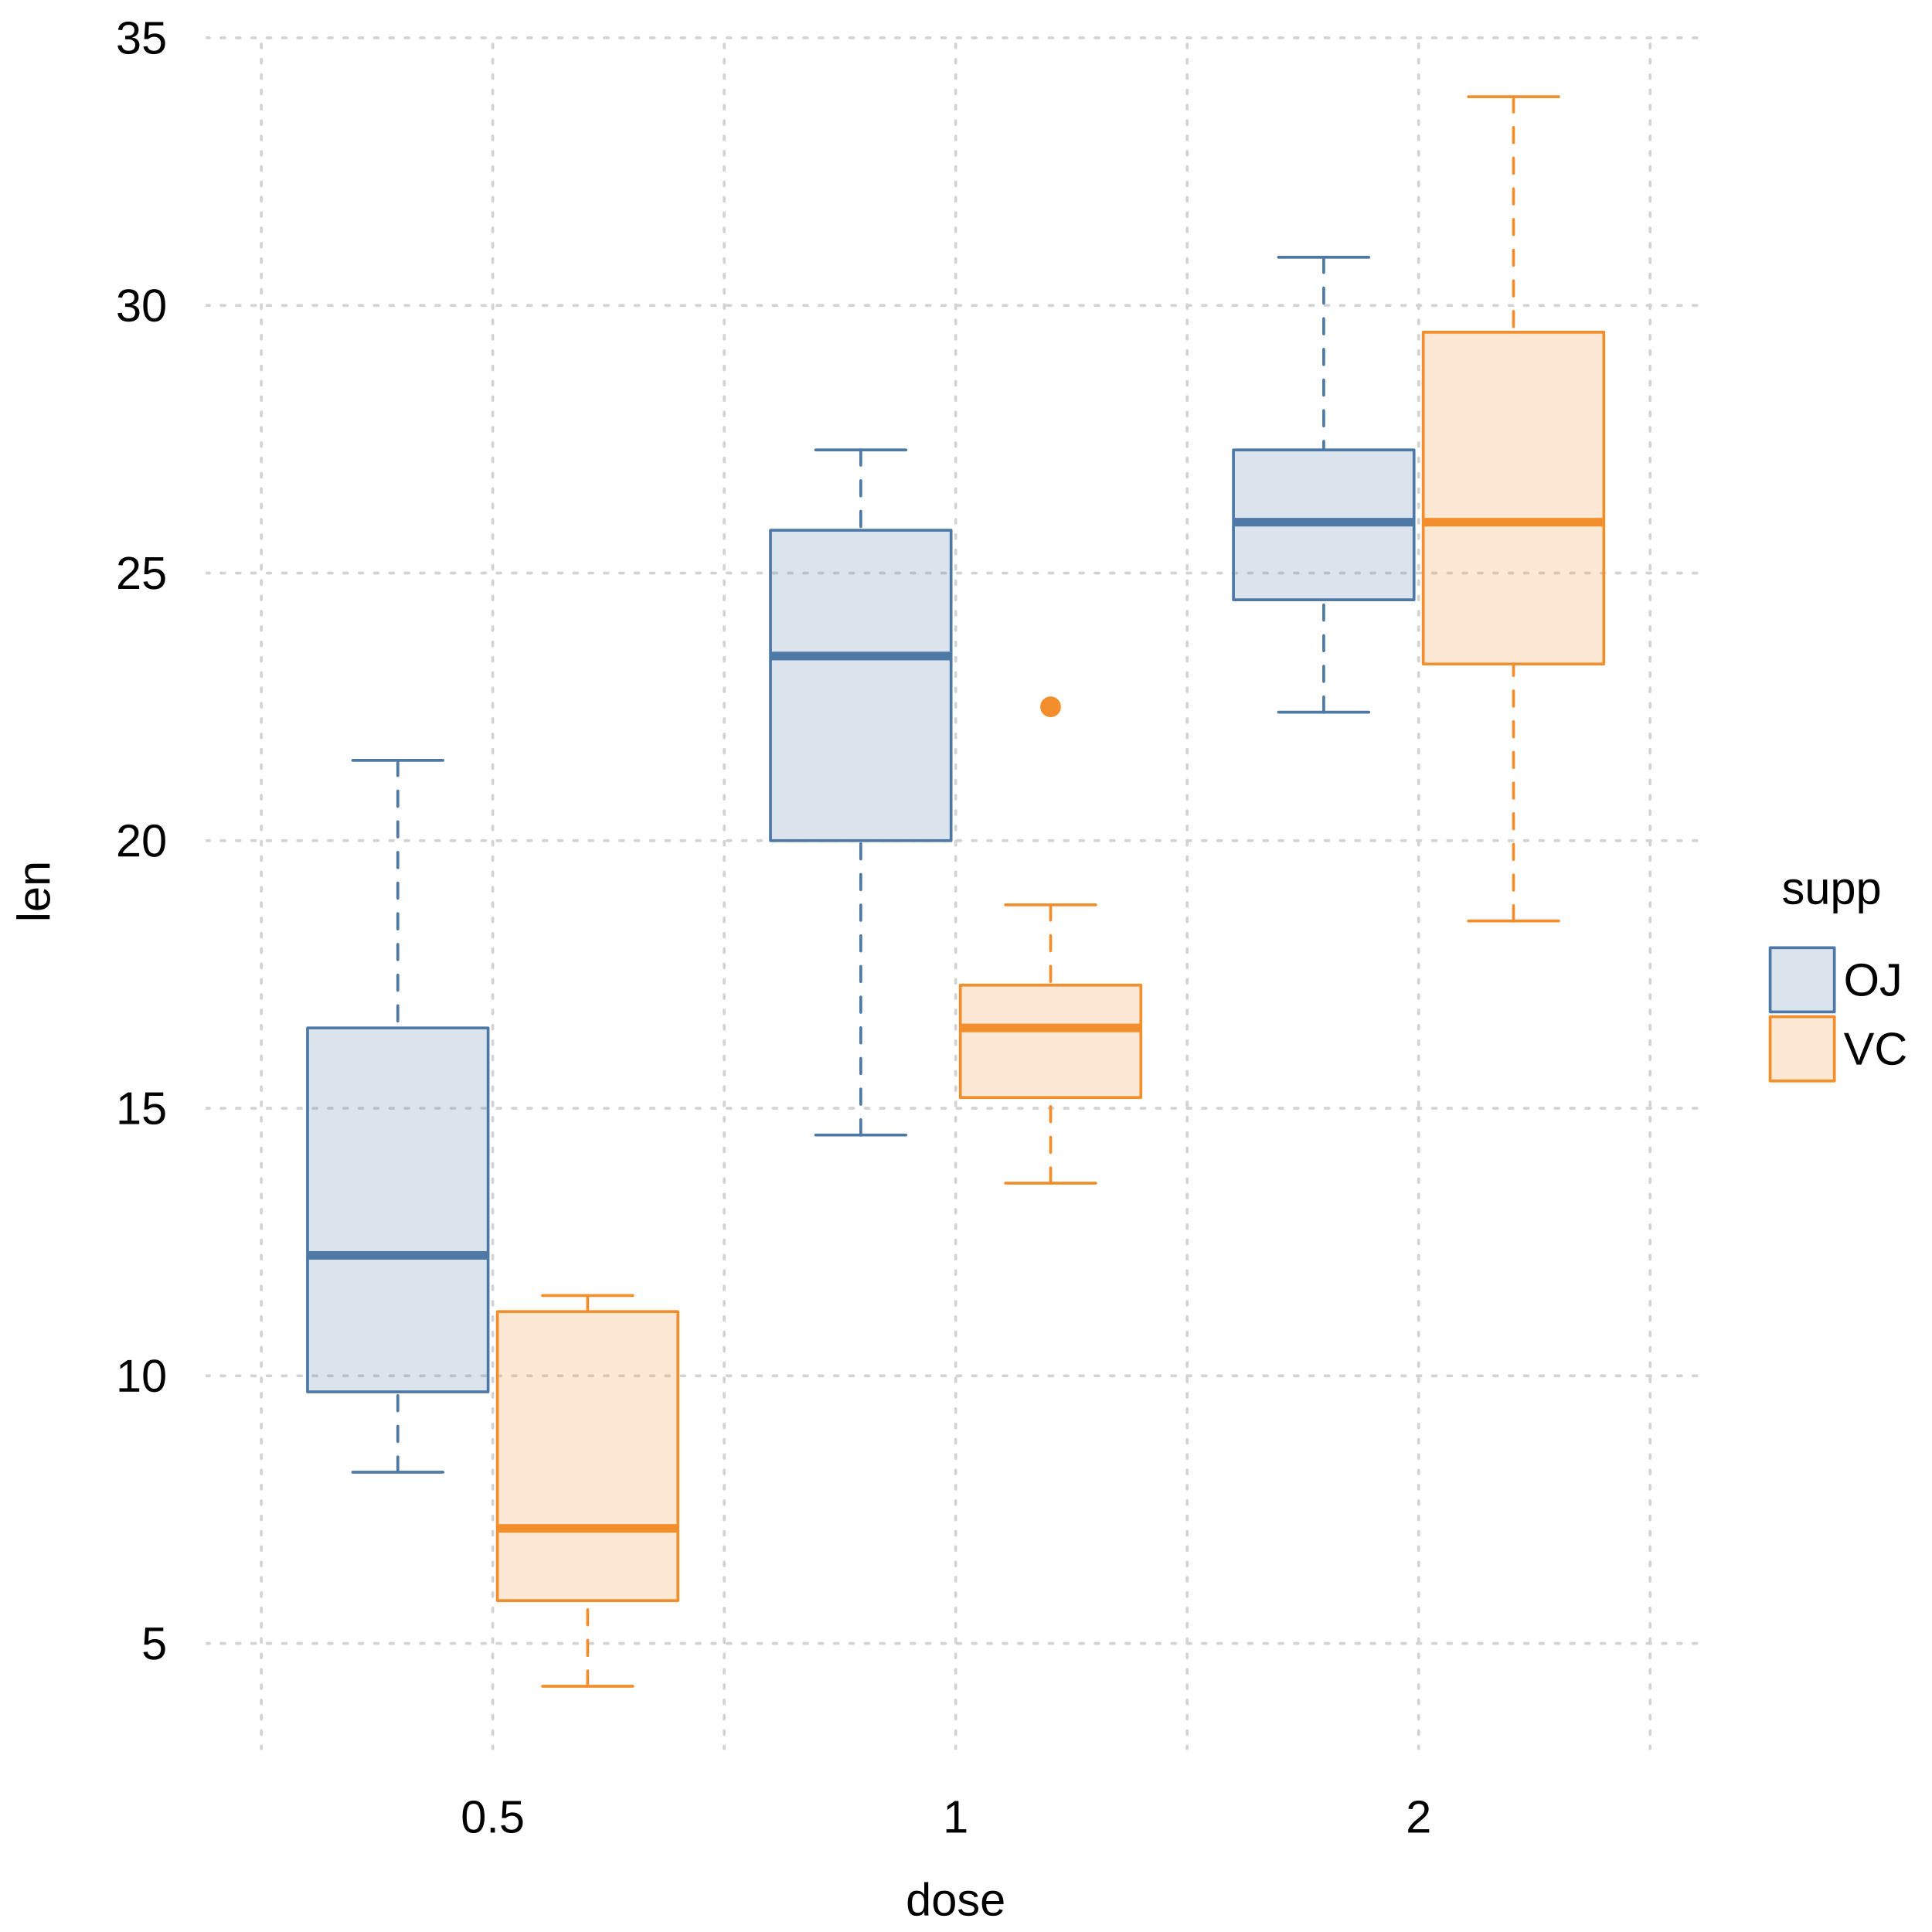
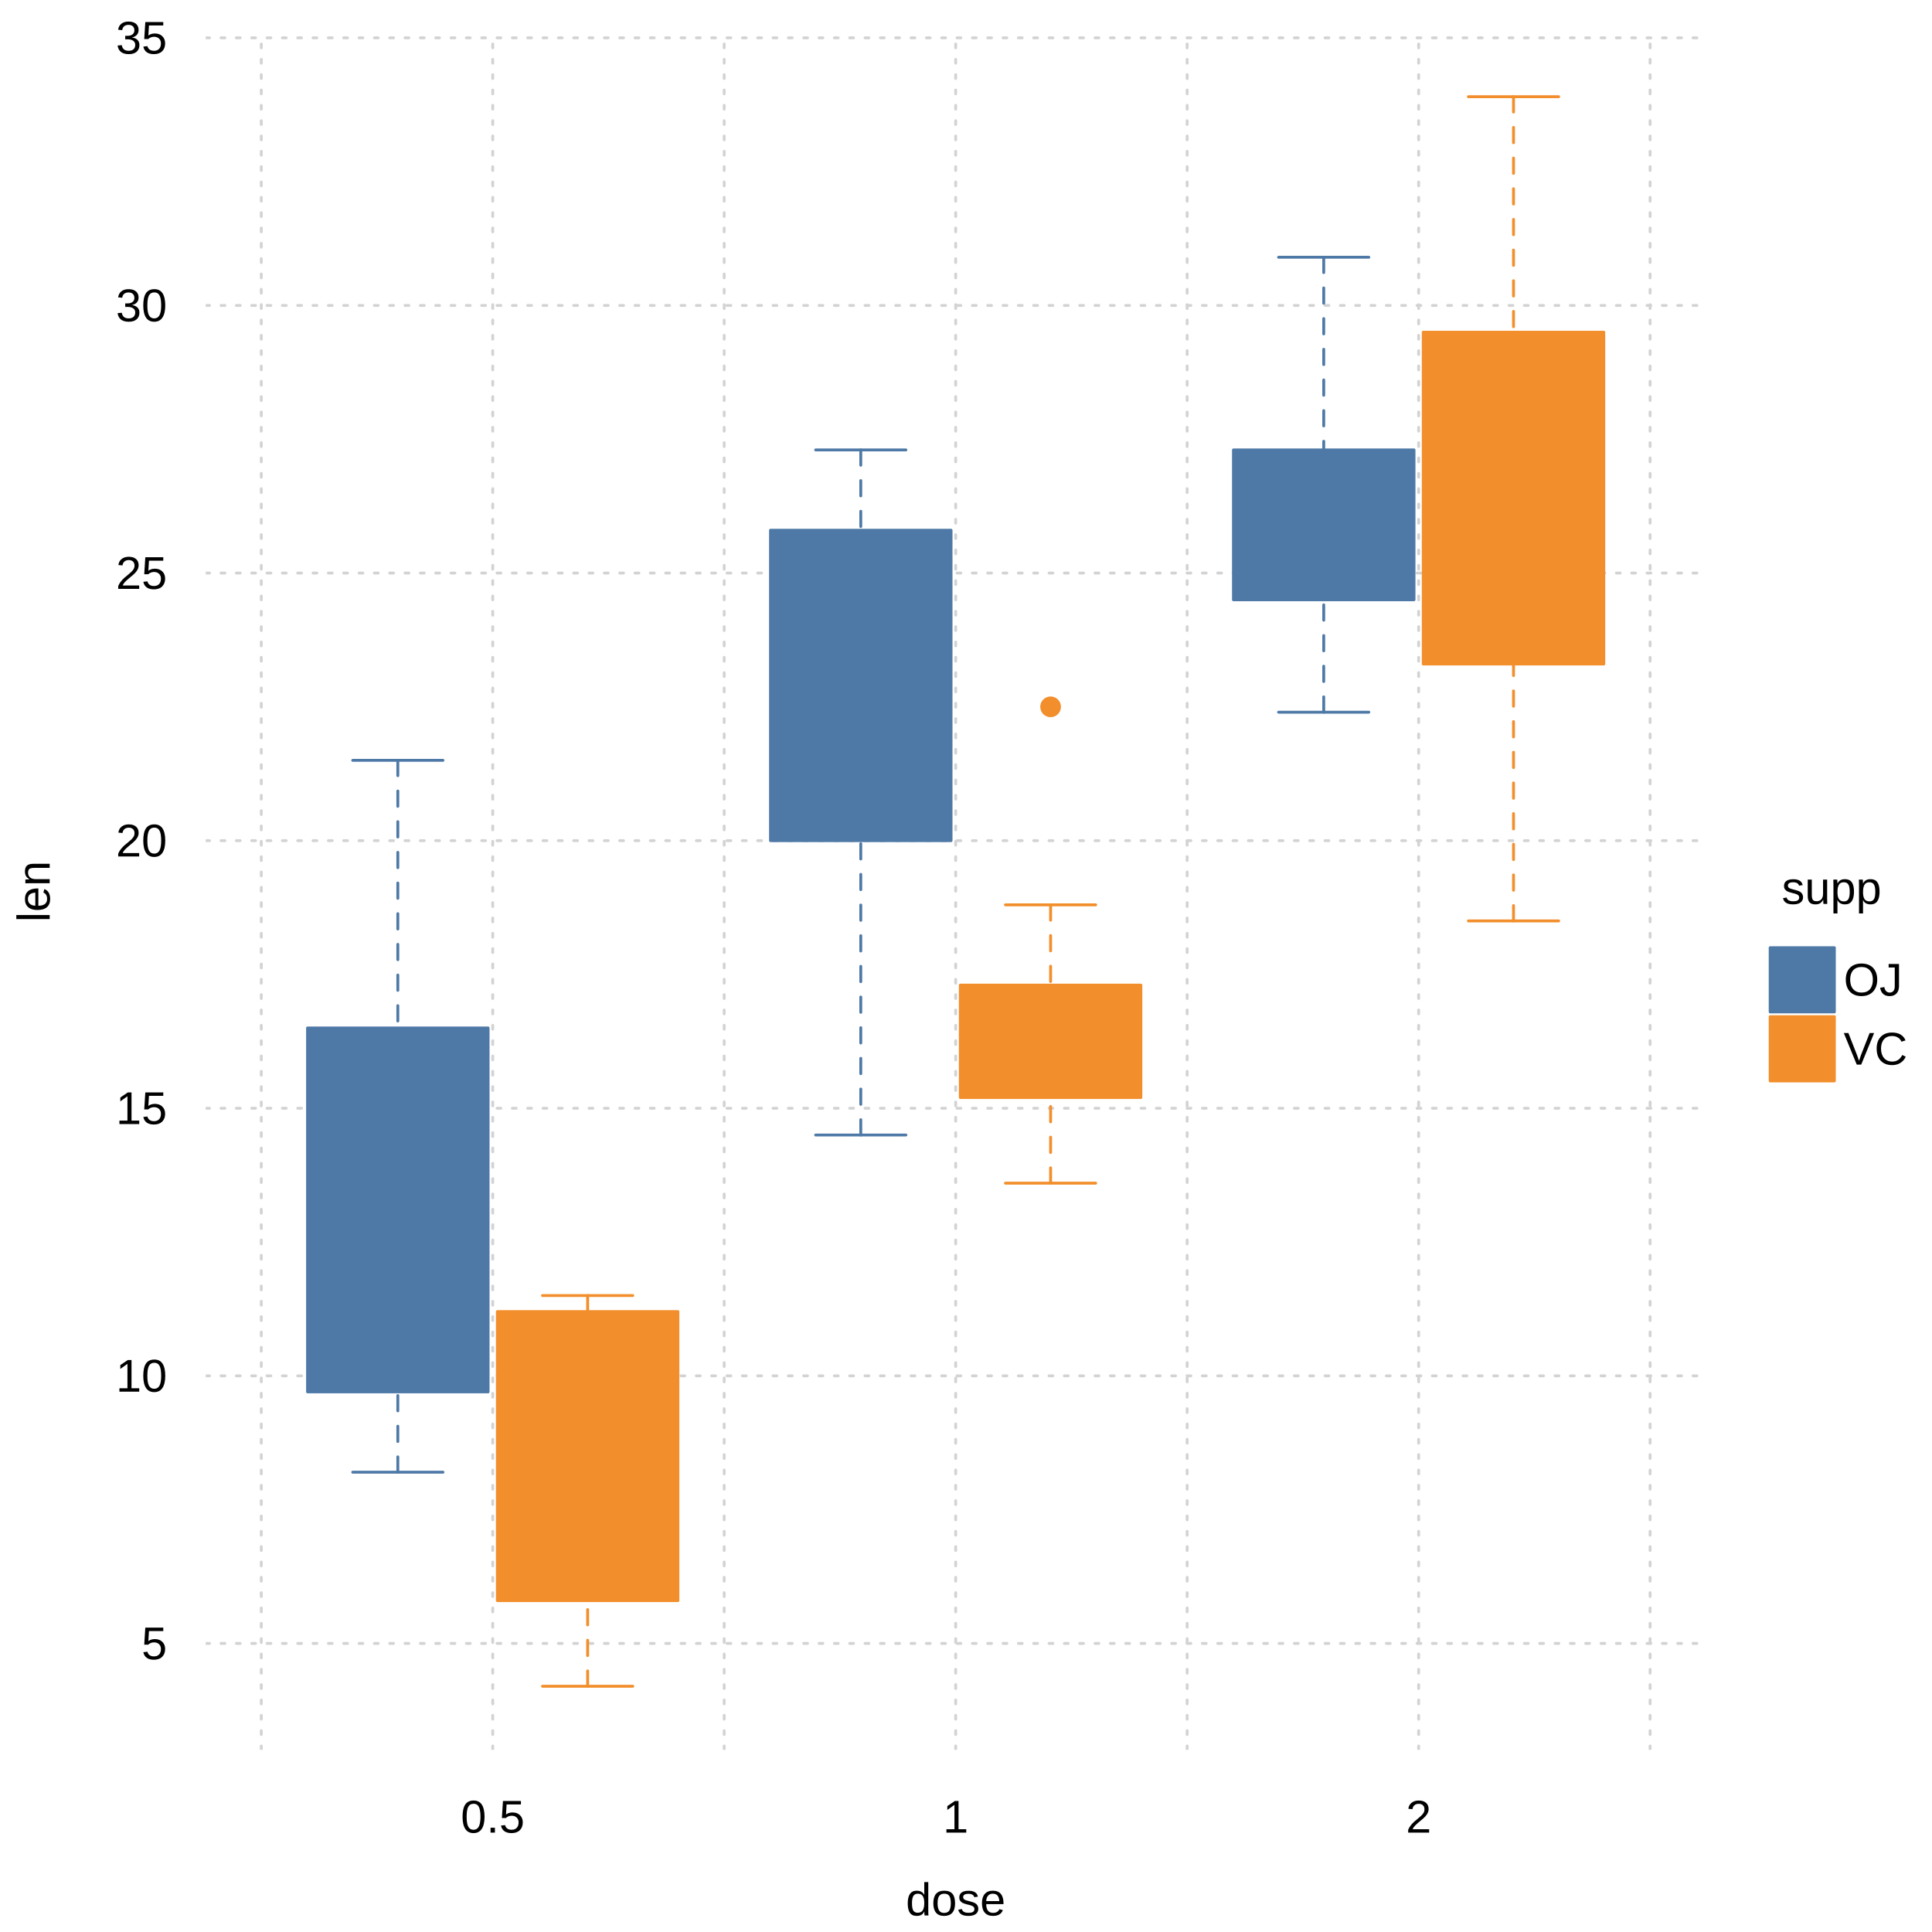
<svg xmlns="http://www.w3.org/2000/svg" width="504.00pt" height="504.00pt" viewBox="0 0 504.00 504.00">
  <g class="svglite">
    <defs>
      <style type="text/css">
    .svglite line, .svglite polyline, .svglite polygon, .svglite path, .svglite rect, .svglite circle {
      fill: none;
      stroke: #000000;
      stroke-linecap: round;
      stroke-linejoin: round;
      stroke-miterlimit: 10.00;
    }
    .svglite text {
      white-space: pre;
    }
    .svglite g.glyphgroup path {
      fill: inherit;
      stroke: none;
    }
  </style>
    </defs>
    <rect width="100%" height="100%" style="stroke: none; fill: #FFFFFF;" />
    <defs>
      <clipPath id="cpMC4wMHw1MDQuMDB8MC4wMHw1MDQuMDA=">
        <rect x="0.00" y="0.00" width="504.00" height="504.00" />
      </clipPath>
    </defs>
    <g clip-path="url(#cpMC4wMHw1MDQuMDB8MC4wMHw1MDQuMDA=)">
-       <rect x="461.78" y="247.23" width="16.75" height="16.75" style="stroke-width: 0.75; stroke: #4E79A7; fill: #4E79A7; fill-opacity: 0.20;" />
-       <rect x="461.78" y="265.23" width="16.75" height="16.75" style="stroke-width: 0.75; stroke: #F28E2B; fill: #F28E2B; fill-opacity: 0.20;" />
+       <rect x="461.78" y="247.23" width="16.75" height="16.75" style="stroke-width: 0.75; stroke: #4E79A7; fill: #4E79A7;" />
+       <rect x="461.78" y="265.23" width="16.75" height="16.75" style="stroke-width: 0.75; stroke: #F28E2B; fill: #F28E2B;" />
      <text x="477.81" y="235.80" text-anchor="middle" style="font-size: 12.00px; font-family: &quot;Liberation Sans&quot;;" textLength="26.02px" lengthAdjust="spacingAndGlyphs">supp</text>
      <text x="480.95" y="259.73" style="font-size: 12.00px; font-family: &quot;Liberation Sans&quot;;" textLength="15.33px" lengthAdjust="spacingAndGlyphs">OJ</text>
      <text x="480.95" y="277.73" style="font-size: 12.00px; font-family: &quot;Liberation Sans&quot;;" textLength="16.67px" lengthAdjust="spacingAndGlyphs">VC</text>
    </g>
    <defs>
      <clipPath id="cpMC4wMHw0NDQuOTV8MC4wMHw1MDQuMDA=">
        <rect x="0.00" y="0.00" width="444.95" height="504.00" />
      </clipPath>
    </defs>
    <g clip-path="url(#cpMC4wMHw0NDQuOTV8MC4wMHw1MDQuMDA=)">
      <text x="249.31" y="499.68" text-anchor="middle" style="font-size: 12.00px; font-family: &quot;Liberation Sans&quot;;" textLength="26.02px" lengthAdjust="spacingAndGlyphs">dose</text>
      <text transform="translate(12.96,232.56) rotate(-90)" text-anchor="middle" style="font-size: 12.00px; font-family: &quot;Liberation Sans&quot;;" textLength="16.02px" lengthAdjust="spacingAndGlyphs">len</text>
    </g>
    <g clip-path="url(#cpMC4wMHw1MDQuMDB8MC4wMHw1MDQuMDA=)">
      <text x="128.54" y="478.08" text-anchor="middle" style="font-size: 12.00px; font-family: &quot;Liberation Sans&quot;;" textLength="16.67px" lengthAdjust="spacingAndGlyphs">0.5</text>
      <text x="249.31" y="478.08" text-anchor="middle" style="font-size: 12.00px; font-family: &quot;Liberation Sans&quot;;" textLength="6.67px" lengthAdjust="spacingAndGlyphs">1</text>
      <text x="370.08" y="478.08" text-anchor="middle" style="font-size: 12.00px; font-family: &quot;Liberation Sans&quot;;" textLength="6.67px" lengthAdjust="spacingAndGlyphs">2</text>
      <text x="43.58" y="432.85" text-anchor="end" style="font-size: 12.00px; font-family: &quot;Liberation Sans&quot;;" textLength="6.67px" lengthAdjust="spacingAndGlyphs">5</text>
      <text x="43.58" y="363.04" text-anchor="end" style="font-size: 12.00px; font-family: &quot;Liberation Sans&quot;;" textLength="13.34px" lengthAdjust="spacingAndGlyphs">10</text>
      <text x="43.58" y="293.23" text-anchor="end" style="font-size: 12.00px; font-family: &quot;Liberation Sans&quot;;" textLength="13.34px" lengthAdjust="spacingAndGlyphs">15</text>
      <text x="43.58" y="223.43" text-anchor="end" style="font-size: 12.00px; font-family: &quot;Liberation Sans&quot;;" textLength="13.34px" lengthAdjust="spacingAndGlyphs">20</text>
      <text x="43.58" y="153.62" text-anchor="end" style="font-size: 12.00px; font-family: &quot;Liberation Sans&quot;;" textLength="13.34px" lengthAdjust="spacingAndGlyphs">25</text>
      <text x="43.58" y="83.81" text-anchor="end" style="font-size: 12.00px; font-family: &quot;Liberation Sans&quot;;" textLength="13.34px" lengthAdjust="spacingAndGlyphs">30</text>
      <text x="43.58" y="14.00" text-anchor="end" style="font-size: 12.00px; font-family: &quot;Liberation Sans&quot;;" textLength="13.34px" lengthAdjust="spacingAndGlyphs">35</text>
    </g>
    <defs>
      <clipPath id="cpNTMuNjZ8NDQ0Ljk1fDguNjR8NDU2LjQ4">
        <rect x="53.66" y="8.64" width="391.29" height="447.84" />
      </clipPath>
    </defs>
    <g clip-path="url(#cpNTMuNjZ8NDQ0Ljk1fDguNjR8NDU2LjQ4)">
      <line x1="68.16" y1="456.48" x2="68.16" y2="8.64" style="stroke-width: 0.75; stroke: #D3D3D3; stroke-dasharray: 1.00,3.00;" />
      <line x1="128.54" y1="456.48" x2="128.54" y2="8.64" style="stroke-width: 0.75; stroke: #D3D3D3; stroke-dasharray: 1.00,3.00;" />
      <line x1="188.92" y1="456.48" x2="188.92" y2="8.64" style="stroke-width: 0.75; stroke: #D3D3D3; stroke-dasharray: 1.00,3.00;" />
      <line x1="249.31" y1="456.48" x2="249.31" y2="8.64" style="stroke-width: 0.75; stroke: #D3D3D3; stroke-dasharray: 1.00,3.00;" />
      <line x1="309.69" y1="456.48" x2="309.69" y2="8.64" style="stroke-width: 0.75; stroke: #D3D3D3; stroke-dasharray: 1.00,3.00;" />
      <line x1="370.08" y1="456.48" x2="370.08" y2="8.64" style="stroke-width: 0.75; stroke: #D3D3D3; stroke-dasharray: 1.00,3.00;" />
      <line x1="430.46" y1="456.48" x2="430.46" y2="8.64" style="stroke-width: 0.75; stroke: #D3D3D3; stroke-dasharray: 1.00,3.00;" />
      <line x1="53.66" y1="428.72" x2="444.95" y2="428.72" style="stroke-width: 0.75; stroke: #D3D3D3; stroke-dasharray: 1.00,3.00;" />
      <line x1="53.66" y1="358.91" x2="444.95" y2="358.91" style="stroke-width: 0.75; stroke: #D3D3D3; stroke-dasharray: 1.00,3.00;" />
      <line x1="53.66" y1="289.11" x2="444.95" y2="289.11" style="stroke-width: 0.75; stroke: #D3D3D3; stroke-dasharray: 1.00,3.00;" />
      <line x1="53.66" y1="219.30" x2="444.95" y2="219.30" style="stroke-width: 0.75; stroke: #D3D3D3; stroke-dasharray: 1.00,3.00;" />
      <line x1="53.66" y1="149.49" x2="444.95" y2="149.49" style="stroke-width: 0.75; stroke: #D3D3D3; stroke-dasharray: 1.00,3.00;" />
      <line x1="53.66" y1="79.68" x2="444.95" y2="79.68" style="stroke-width: 0.75; stroke: #D3D3D3; stroke-dasharray: 1.00,3.00;" />
      <line x1="53.66" y1="9.87" x2="444.95" y2="9.87" style="stroke-width: 0.75; stroke: #D3D3D3; stroke-dasharray: 1.00,3.00;" />
-       <polygon points="80.23,363.10 127.33,363.10 127.33,268.16 80.23,268.16 " style="stroke-width: 0.75; stroke: none; fill: #4E79A7; fill-opacity: 0.20;" />
+       <polygon points="80.23,363.10 127.33,363.10 127.33,268.16 80.23,268.16 " style="stroke-width: 0.75; stroke: none; fill: #4E79A7;" />
      <line x1="80.23" y1="327.50" x2="127.33" y2="327.50" style="stroke-width: 2.25; stroke: #4E79A7; stroke-linecap: butt;" />
      <line x1="103.78" y1="384.05" x2="103.78" y2="363.10" style="stroke-width: 0.75; stroke: #4E79A7; stroke-dasharray: 4.00,4.00;" />
      <line x1="103.78" y1="198.35" x2="103.78" y2="268.16" style="stroke-width: 0.75; stroke: #4E79A7; stroke-dasharray: 4.00,4.00;" />
      <line x1="92.01" y1="384.05" x2="115.56" y2="384.05" style="stroke-width: 0.75; stroke: #4E79A7;" />
      <line x1="92.01" y1="198.35" x2="115.56" y2="198.35" style="stroke-width: 0.75; stroke: #4E79A7;" />
      <polygon points="80.23,363.10 127.33,363.10 127.33,268.16 80.23,268.16 " style="stroke-width: 0.75; stroke: #4E79A7;" />
-       <polygon points="201.00,219.30 248.10,219.30 248.10,138.32 201.00,138.32 " style="stroke-width: 0.75; stroke: none; fill: #4E79A7; fill-opacity: 0.20;" />
+       <polygon points="201.00,219.30 248.10,219.30 248.10,138.32 201.00,138.32 " style="stroke-width: 0.75; stroke: none; fill: #4E79A7;" />
      <line x1="201.00" y1="171.13" x2="248.10" y2="171.13" style="stroke-width: 2.25; stroke: #4E79A7; stroke-linecap: butt;" />
      <line x1="224.55" y1="296.09" x2="224.55" y2="219.30" style="stroke-width: 0.75; stroke: #4E79A7; stroke-dasharray: 4.00,4.00;" />
      <line x1="224.55" y1="117.37" x2="224.55" y2="138.32" style="stroke-width: 0.75; stroke: #4E79A7; stroke-dasharray: 4.00,4.00;" />
      <line x1="212.78" y1="296.09" x2="236.33" y2="296.09" style="stroke-width: 0.75; stroke: #4E79A7;" />
      <line x1="212.78" y1="117.37" x2="236.33" y2="117.37" style="stroke-width: 0.75; stroke: #4E79A7;" />
      <polygon points="201.00,219.30 248.10,219.30 248.10,138.32 201.00,138.32 " style="stroke-width: 0.75; stroke: #4E79A7;" />
-       <polygon points="321.77,156.47 368.87,156.47 368.87,117.37 321.77,117.37 " style="stroke-width: 0.75; stroke: none; fill: #4E79A7; fill-opacity: 0.20;" />
+       <polygon points="321.77,156.47 368.87,156.47 368.87,117.37 321.77,117.37 " style="stroke-width: 0.75; stroke: none; fill: #4E79A7;" />
      <line x1="321.77" y1="136.22" x2="368.87" y2="136.22" style="stroke-width: 2.25; stroke: #4E79A7; stroke-linecap: butt;" />
      <line x1="345.32" y1="185.79" x2="345.32" y2="156.47" style="stroke-width: 0.75; stroke: #4E79A7; stroke-dasharray: 4.00,4.00;" />
      <line x1="345.32" y1="67.11" x2="345.32" y2="117.37" style="stroke-width: 0.75; stroke: #4E79A7; stroke-dasharray: 4.00,4.00;" />
      <line x1="333.54" y1="185.79" x2="357.09" y2="185.79" style="stroke-width: 0.75; stroke: #4E79A7;" />
      <line x1="333.54" y1="67.11" x2="357.09" y2="67.11" style="stroke-width: 0.75; stroke: #4E79A7;" />
      <polygon points="321.77,156.47 368.87,156.47 368.87,117.37 321.77,117.37 " style="stroke-width: 0.75; stroke: #4E79A7;" />
-       <polygon points="129.75,417.55 176.85,417.55 176.85,342.16 129.75,342.16 " style="stroke-width: 0.75; stroke: none; fill: #F28E2B; fill-opacity: 0.20;" />
+       <polygon points="129.75,417.55 176.85,417.55 176.85,342.16 129.75,342.16 " style="stroke-width: 0.75; stroke: none; fill: #F28E2B;" />
      <line x1="129.75" y1="398.71" x2="176.85" y2="398.71" style="stroke-width: 2.25; stroke: #F28E2B; stroke-linecap: butt;" />
      <line x1="153.30" y1="439.89" x2="153.30" y2="417.55" style="stroke-width: 0.75; stroke: #F28E2B; stroke-dasharray: 4.00,4.00;" />
      <line x1="153.30" y1="337.97" x2="153.30" y2="342.16" style="stroke-width: 0.75; stroke: #F28E2B; stroke-dasharray: 4.00,4.00;" />
      <line x1="141.52" y1="439.89" x2="165.07" y2="439.89" style="stroke-width: 0.75; stroke: #F28E2B;" />
      <line x1="141.52" y1="337.97" x2="165.07" y2="337.97" style="stroke-width: 0.75; stroke: #F28E2B;" />
      <polygon points="129.75,417.55 176.85,417.55 176.85,342.16 129.75,342.16 " style="stroke-width: 0.75; stroke: #F28E2B;" />
-       <polygon points="250.52,286.31 297.62,286.31 297.62,256.99 250.52,256.99 " style="stroke-width: 0.75; stroke: none; fill: #F28E2B; fill-opacity: 0.20;" />
+       <polygon points="250.52,286.31 297.62,286.31 297.62,256.99 250.52,256.99 " style="stroke-width: 0.75; stroke: none; fill: #F28E2B;" />
      <line x1="250.52" y1="268.16" x2="297.62" y2="268.16" style="stroke-width: 2.25; stroke: #F28E2B; stroke-linecap: butt;" />
      <line x1="274.07" y1="308.65" x2="274.07" y2="286.31" style="stroke-width: 0.75; stroke: #F28E2B; stroke-dasharray: 4.00,4.00;" />
      <line x1="274.07" y1="236.05" x2="274.07" y2="256.99" style="stroke-width: 0.75; stroke: #F28E2B; stroke-dasharray: 4.00,4.00;" />
      <line x1="262.29" y1="308.65" x2="285.84" y2="308.65" style="stroke-width: 0.75; stroke: #F28E2B;" />
      <line x1="262.29" y1="236.05" x2="285.84" y2="236.05" style="stroke-width: 0.75; stroke: #F28E2B;" />
      <polygon points="250.52,286.31 297.62,286.31 297.62,256.99 250.52,256.99 " style="stroke-width: 0.75; stroke: #F28E2B;" />
      <circle cx="274.07" cy="184.39" r="2.70" style="stroke-width: 0.75; stroke: none; fill: #F28E2B;" />
-       <polygon points="371.28,173.22 418.38,173.22 418.38,86.66 371.28,86.66 " style="stroke-width: 0.75; stroke: none; fill: #F28E2B; fill-opacity: 0.20;" />
+       <polygon points="371.28,173.22 418.38,173.22 418.38,86.66 371.28,86.66 " style="stroke-width: 0.75; stroke: none; fill: #F28E2B;" />
      <line x1="371.28" y1="136.22" x2="418.38" y2="136.22" style="stroke-width: 2.25; stroke: #F28E2B; stroke-linecap: butt;" />
      <line x1="394.83" y1="240.24" x2="394.83" y2="173.22" style="stroke-width: 0.75; stroke: #F28E2B; stroke-dasharray: 4.00,4.00;" />
      <line x1="394.83" y1="25.23" x2="394.83" y2="86.66" style="stroke-width: 0.75; stroke: #F28E2B; stroke-dasharray: 4.00,4.00;" />
      <line x1="383.06" y1="240.24" x2="406.61" y2="240.24" style="stroke-width: 0.75; stroke: #F28E2B;" />
      <line x1="383.06" y1="25.23" x2="406.61" y2="25.23" style="stroke-width: 0.75; stroke: #F28E2B;" />
      <polygon points="371.28,173.22 418.38,173.22 418.38,86.66 371.28,86.66 " style="stroke-width: 0.75; stroke: #F28E2B;" />
    </g>
  </g>
</svg>
